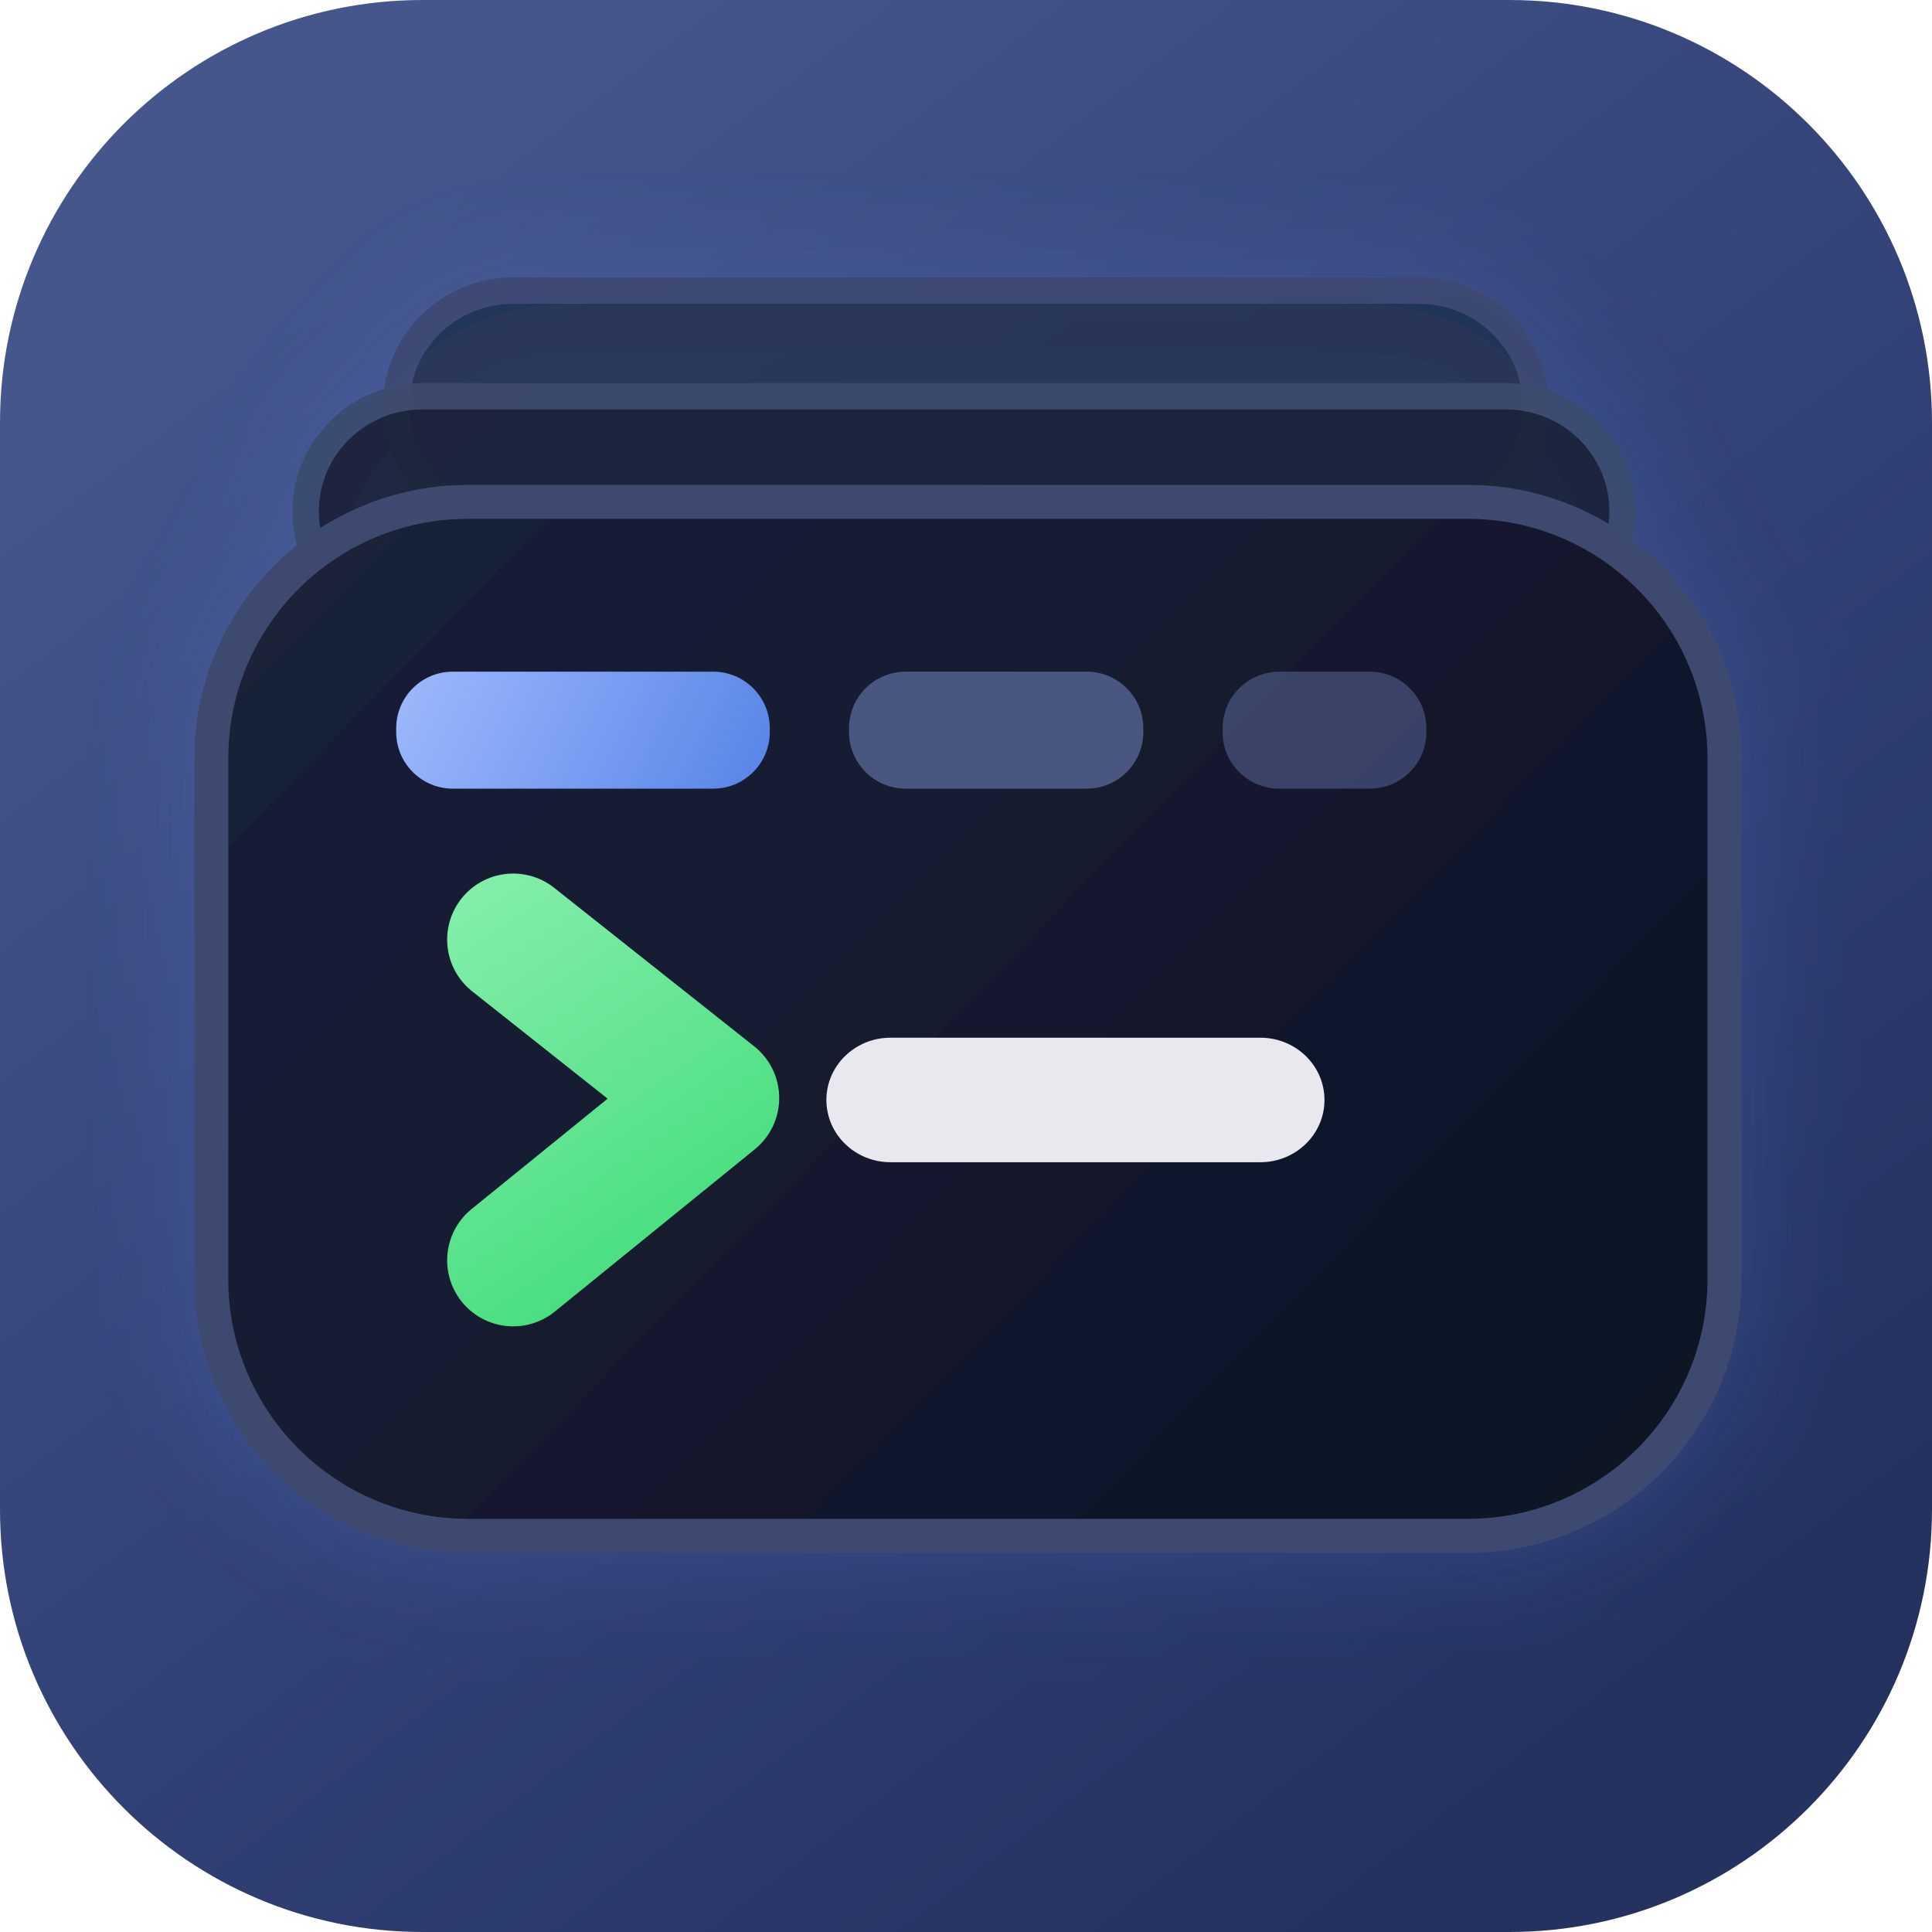
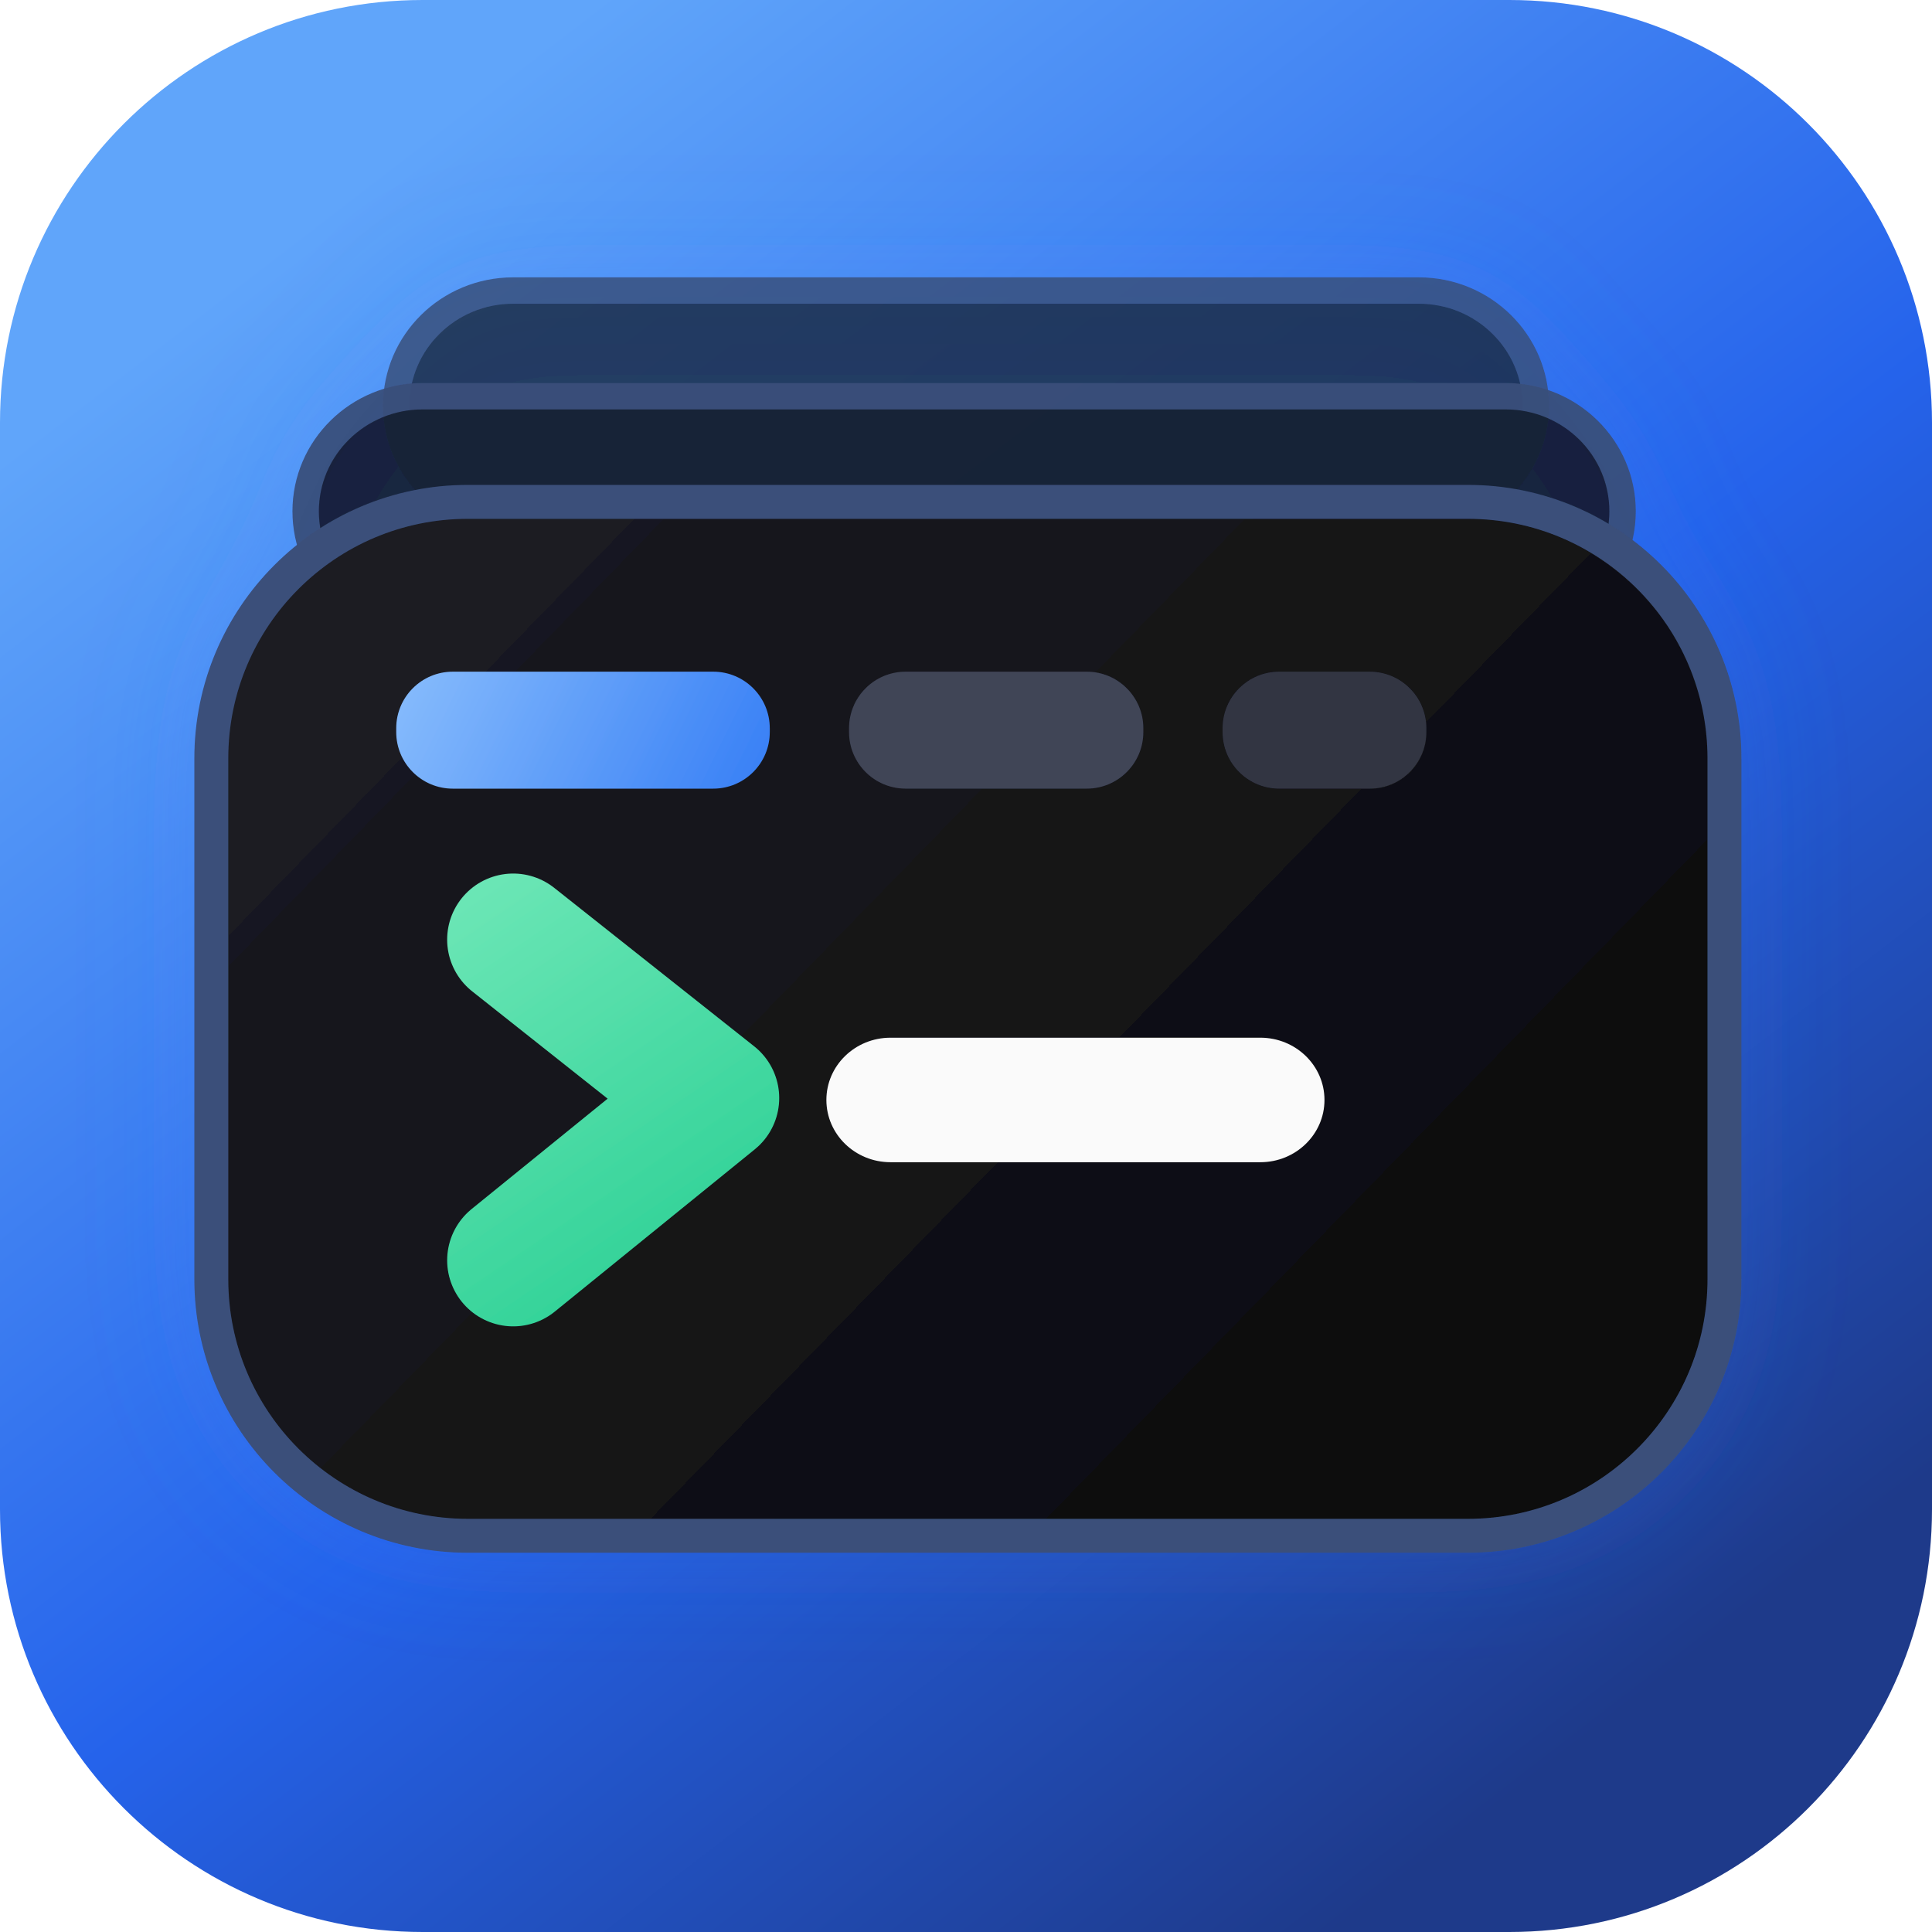
<svg xmlns="http://www.w3.org/2000/svg" viewBox="0 0 512 512" width="512" height="512">
  <defs>
    <linearGradient id="bg" x1="96" y1="48" x2="416" y2="464" gradientUnits="userSpaceOnUse">
-       <stop offset="0" stop-color="#44568c" />
-       <stop offset="0.55" stop-color="#324176" />
-       <stop offset="1" stop-color="#243260" />
+       <stop offset="0" stop-color="#60a5fa" />
+       <stop offset="0.55" stop-color="#2563eb" />
+       <stop offset="1" stop-color="#1e3a8a" />
    </linearGradient>
    <linearGradient id="panel" x1="109" y1="114" x2="412" y2="409" gradientUnits="userSpaceOnUse">
-       <stop offset="0" stop-color="#1a2138" />
-       <stop offset="1" stop-color="#0d1224" />
+       <stop offset="0" stop-color="#1c1c23" />
+       <stop offset="1" stop-color="#0a0a0c" />
    </linearGradient>
    <linearGradient id="tab" x1="105" y1="146" x2="204" y2="195" gradientUnits="userSpaceOnUse">
-       <stop offset="0" stop-color="#a8c1ff" />
-       <stop offset="1" stop-color="#5b87e8" />
+       <stop offset="0" stop-color="#93c5fd" />
+       <stop offset="1" stop-color="#3b82f6" />
    </linearGradient>
    <linearGradient id="prompt" x1="129" y1="227" x2="192" y2="320" gradientUnits="userSpaceOnUse">
-       <stop offset="0" stop-color="#86efac" />
-       <stop offset="1" stop-color="#4ade80" />
+       <stop offset="0" stop-color="#6ee7b7" />
+       <stop offset="1" stop-color="#34d399" />
    </linearGradient>
    <filter id="shadow" x="20" y="41" width="472" height="418" color-interpolation-filters="sRGB" filterUnits="userSpaceOnUse">
      <feDropShadow dx="0" dy="20" stdDeviation="20" flood-color="#000000" flood-opacity="0.45" />
-       <feDropShadow dx="0" dy="0" stdDeviation="16" flood-color="#5b87e8" flood-opacity="0.22" />
+       <feDropShadow dx="0" dy="0" stdDeviation="16" flood-color="#3b82f6" flood-opacity="0.22" />
    </filter>
  </defs>
  <rect width="512" height="512" rx="112" fill="url(#bg)" />
  <g filter="url(#shadow)">
-     <rect x="105" y="77" width="302" height="61" rx="31" fill="#252e48" stroke="#3d4a6e" stroke-width="7" opacity="0.85" />
-     <rect x="81" y="105" width="349" height="61" rx="31" fill="#1d243a" stroke="#3d4a6e" stroke-width="7" opacity="0.95" />
-     <rect x="56" y="133" width="401" height="274" rx="68" fill="url(#panel)" stroke="#3d4a6e" stroke-width="9" />
+     <rect x="105" y="77" width="302" height="61" rx="31" fill="#1f2940" stroke="#3a4f7a" stroke-width="7" opacity="0.85" />
+     <rect x="81" y="105" width="349" height="61" rx="31" fill="#172033" stroke="#3a4f7a" stroke-width="7" opacity="0.95" />
+     <rect x="56" y="133" width="401" height="274" rx="68" fill="url(#panel)" stroke="#3a4f7a" stroke-width="9" />
    <rect x="105" y="178" width="99" height="31" rx="15" fill="url(#tab)" />
-     <rect x="225" y="178" width="78" height="31" rx="15" fill="#4a5680" />
-     <rect x="324" y="178" width="54" height="31" rx="15" fill="#4a5680" opacity="0.7" />
+     <rect x="225" y="178" width="78" height="31" rx="15" fill="#3f4456" />
+     <rect x="324" y="178" width="54" height="31" rx="15" fill="#3f4456" opacity="0.7" />
    <path d="M136 249L189 291L136 334" fill="none" stroke="url(#prompt)" stroke-linecap="round" stroke-linejoin="round" stroke-width="35" />
-     <rect x="219" y="275" width="132" height="33" rx="17" fill="#e8e8ee" />
+     <rect x="219" y="275" width="132" height="33" rx="17" fill="#fafafa" />
  </g>
</svg>
